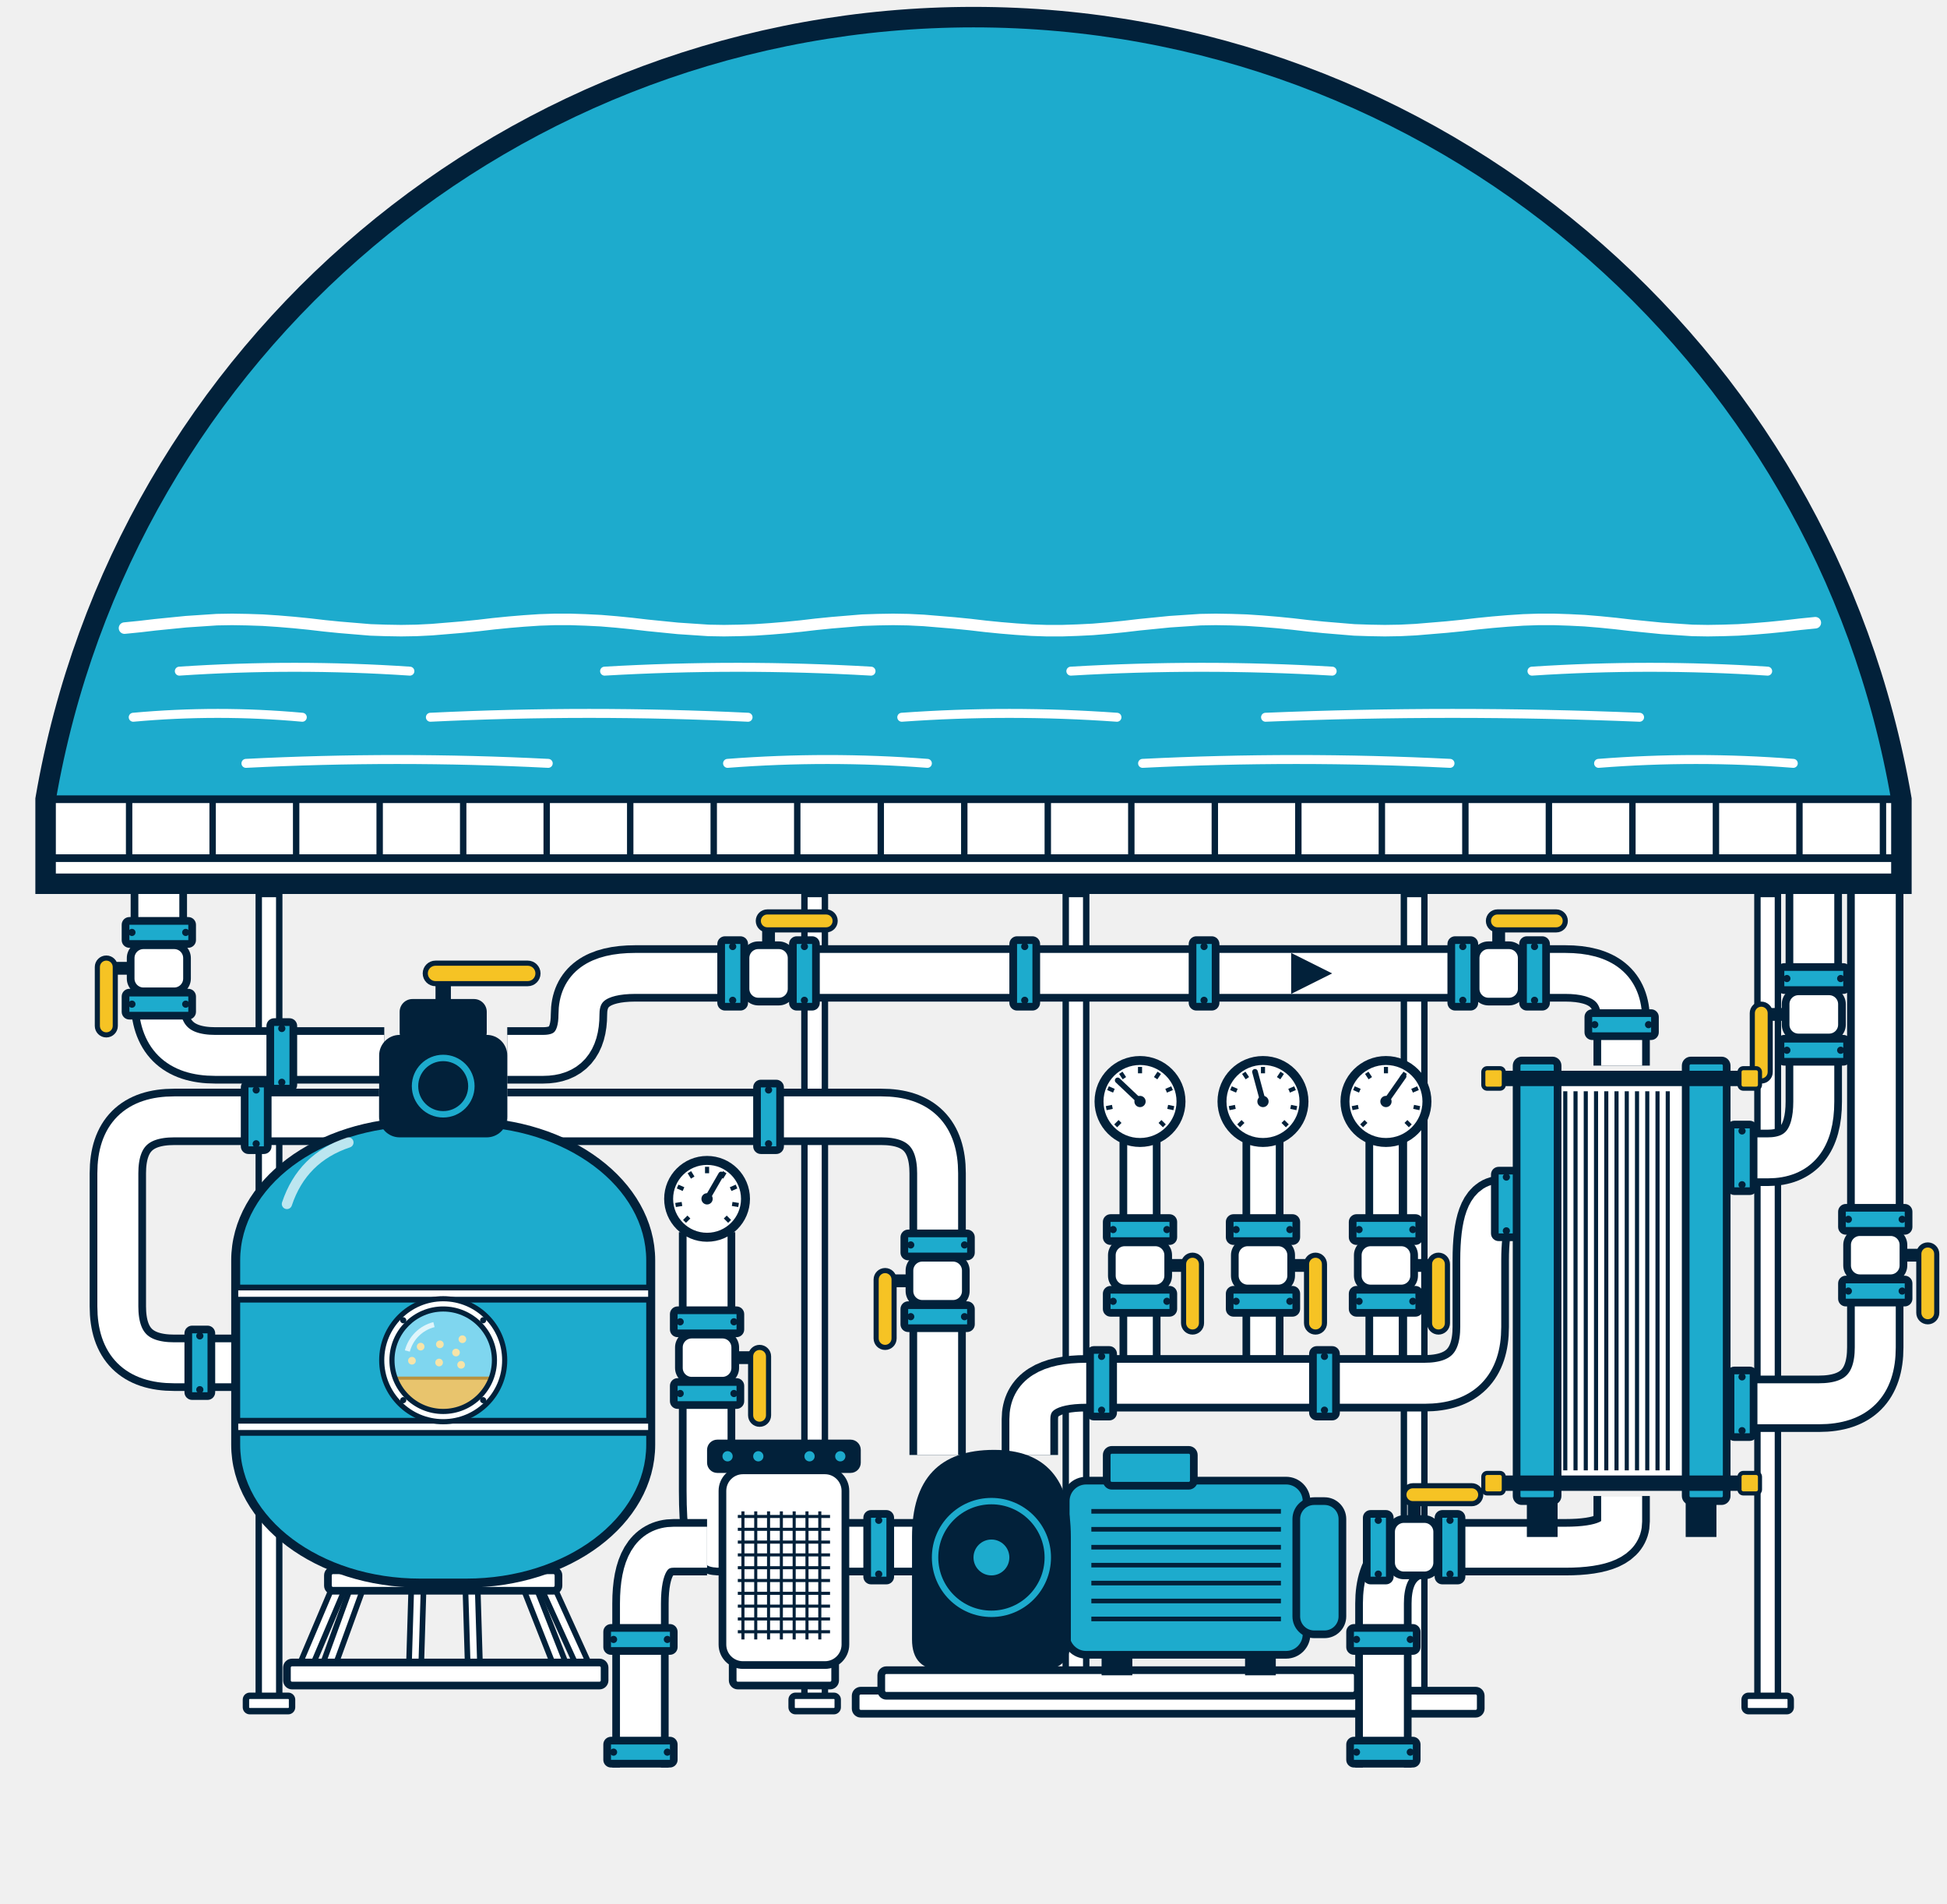
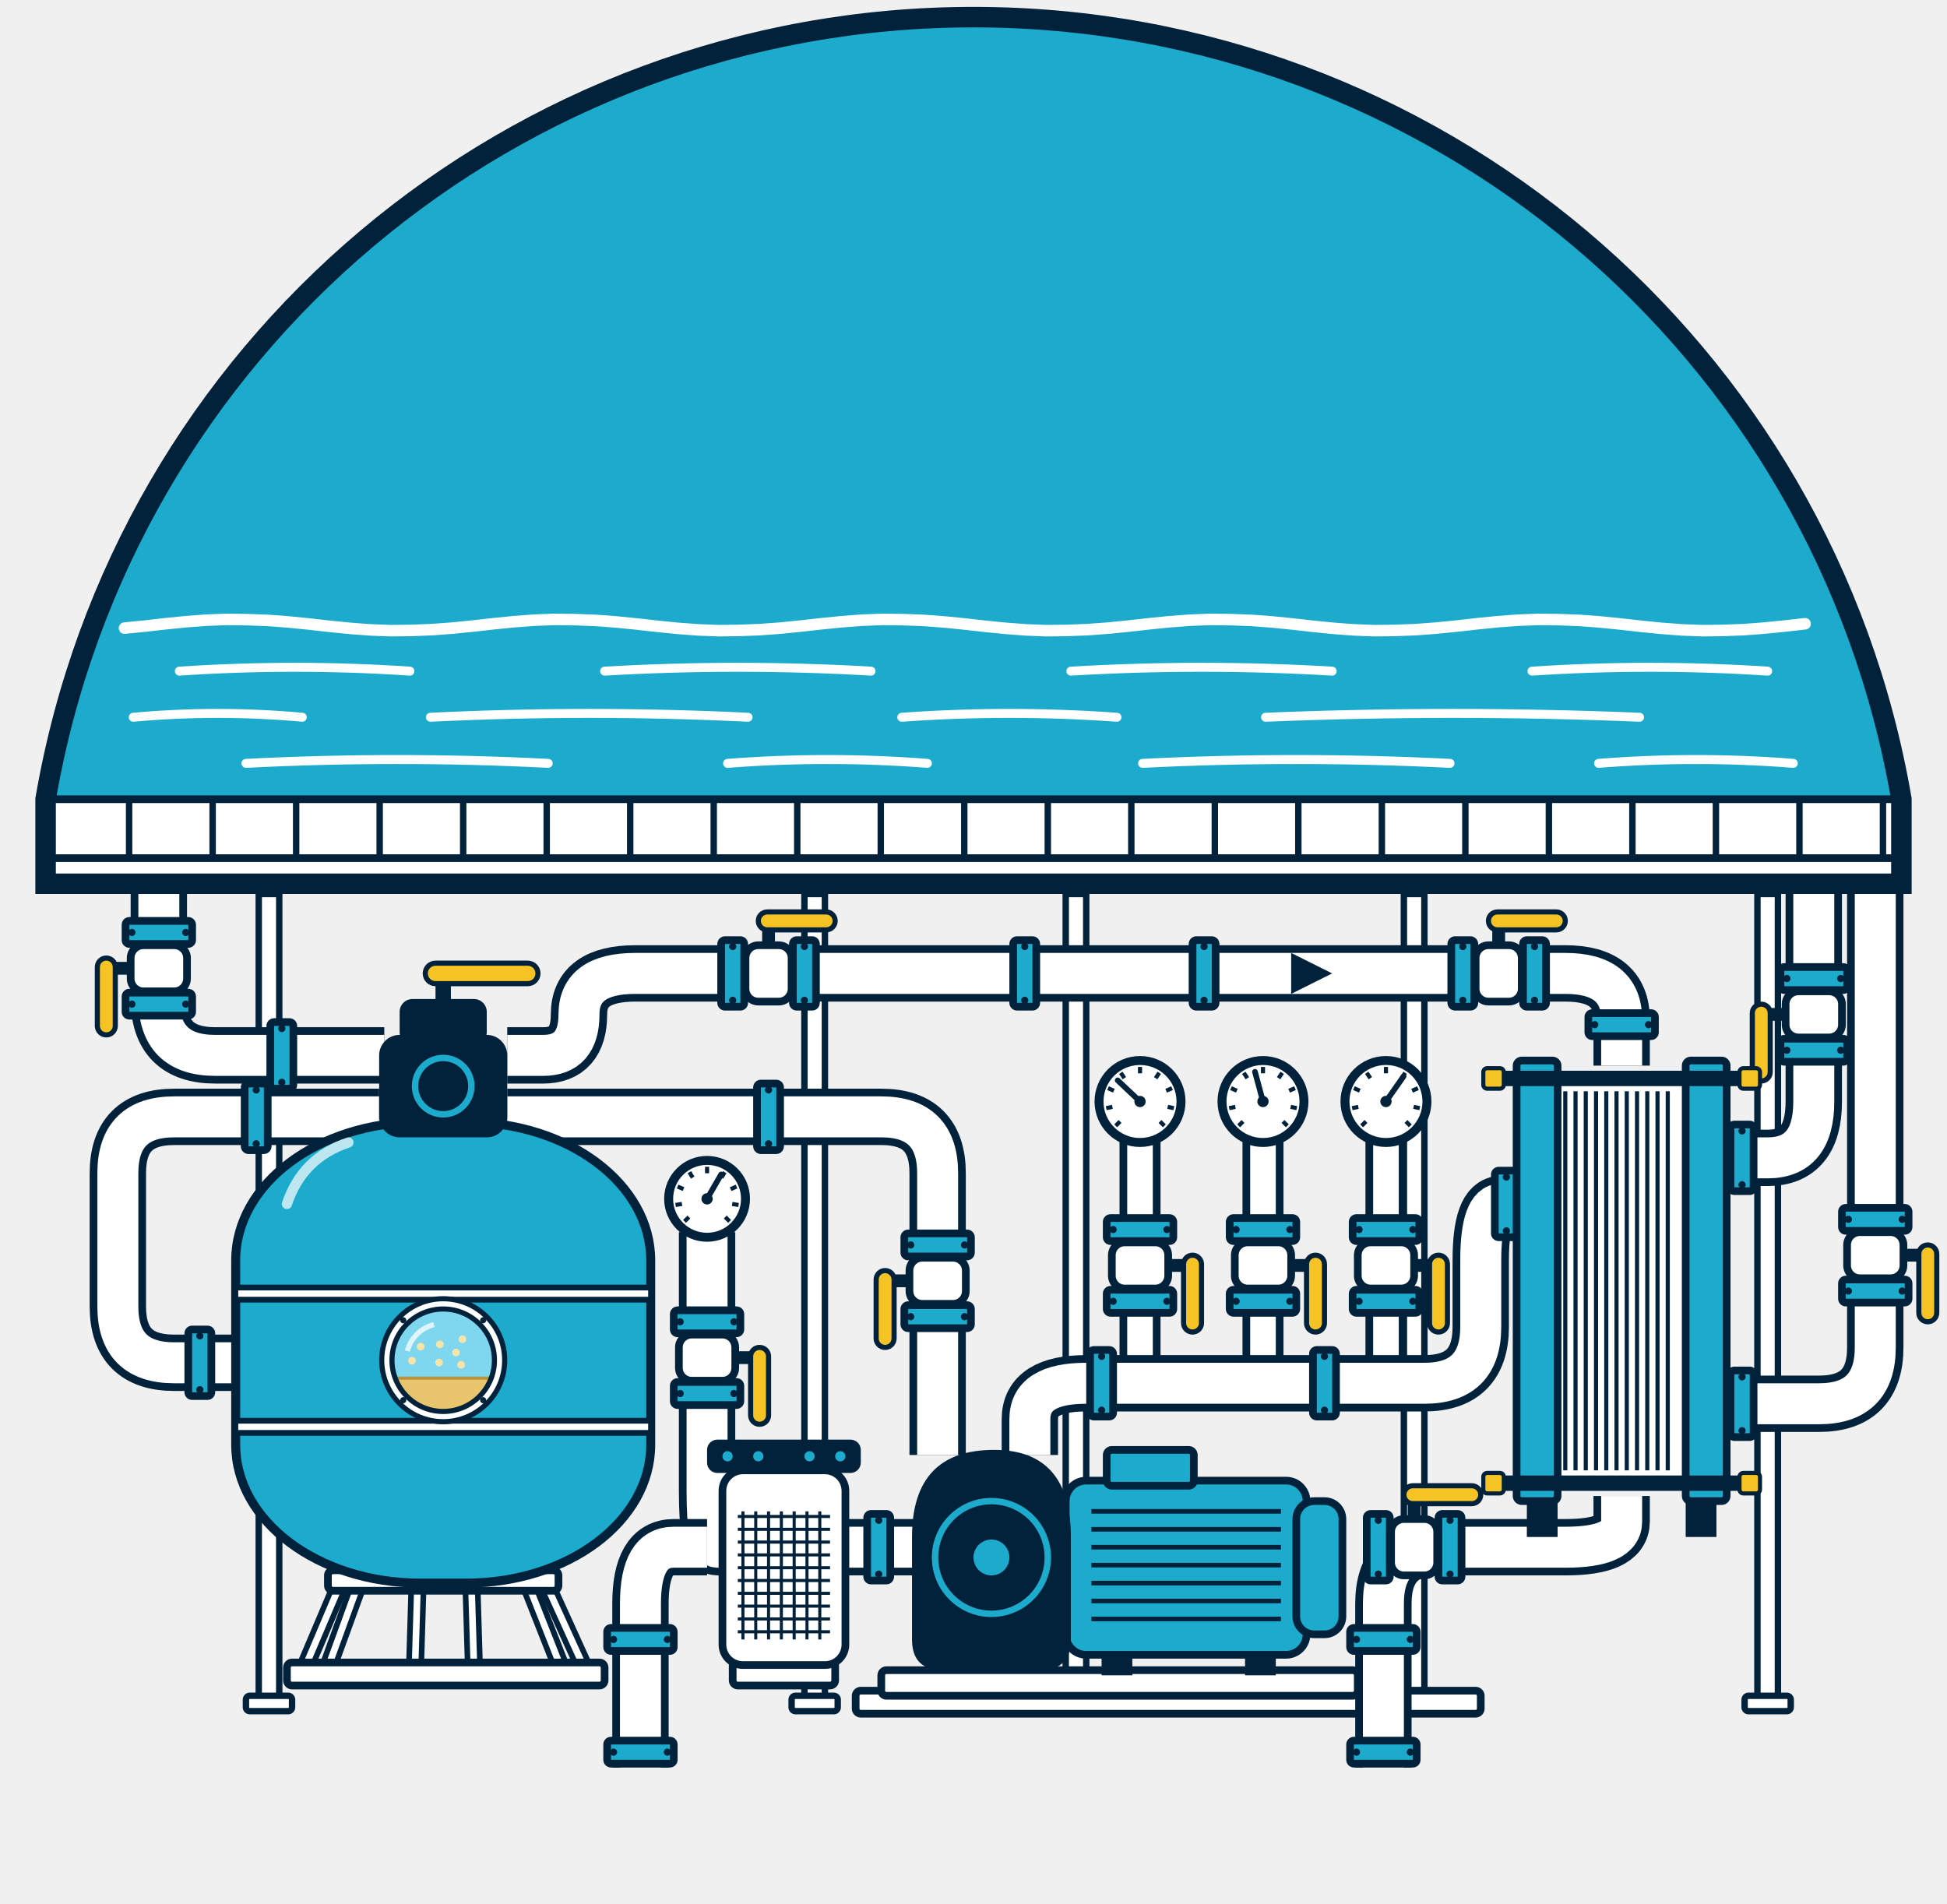
<svg xmlns="http://www.w3.org/2000/svg" width="760" height="743" viewBox="0 0 760 743">
  <defs>
+     <clipPath id="dome">
+       <circle cx="380" cy="374" r="362" />
+     </clipPath>
    <clipPath id="glass">
      <circle cx="173" cy="531" r="20" />
    </clipPath>
  </defs>
  <g id="upper">
    <path d="M 17.8,312 A 367.5 367.5 0 0 1 742.2,312 Z" fill="#1dabcd" />
-     <polyline points="48.6,245.2 54.6,244.6 60.6,243.9 66.6,243.3 72.6,242.7 78.6,242.3 84.6,241.9 90.6,241.8 96.6,241.9 102.6,242.1 108.6,242.5 114.6,243 120.6,243.6 126.6,244.3 132.6,244.9 138.6,245.4 144.6,245.9 150.6,246.1 156.6,246.2 162.6,246.1 168.6,245.8 174.6,245.3 180.6,244.8 186.6,244.2 192.6,243.5 198.6,242.9 204.6,242.4 210.6,242 216.6,241.8 222.6,241.8 228.6,242 234.6,242.3 240.6,242.8 246.6,243.4 252.6,244.1 258.6,244.7 264.6,245.3 270.6,245.7 276.6,246.1 282.6,246.2 288.6,246.1 294.6,245.9 300.6,245.5 306.6,245 312.6,244.4 318.6,243.7 324.6,243.1 330.6,242.6 336.6,242.1 342.6,241.9 348.6,241.8 354.6,241.9 360.6,242.2 366.6,242.7 372.6,243.2 378.6,243.8 384.6,244.5 390.6,245.1 396.6,245.6 402.6,246 408.6,246.2 414.6,246.2 420.6,246 426.6,245.7 432.6,245.2 438.6,244.6 444.6,243.9 450.6,243.3 456.6,242.7 462.6,242.3 468.6,241.9 474.6,241.8 480.6,241.9 486.6,242.1 492.6,242.5 498.6,243 504.6,243.6 510.6,244.3 516.6,244.9 522.6,245.4 528.6,245.9 534.6,246.1 540.6,246.2 546.6,246.1 552.6,245.8 558.6,245.3 564.6,244.8 570.6,244.2 576.6,243.5 582.6,242.9 588.6,242.4 594.6,242 600.6,241.8 606.6,241.8 612.6,242 618.6,242.3 624.6,242.8 630.6,243.4 636.6,244.1 642.6,244.7 648.6,245.3 654.6,245.7 660.6,246.1 666.6,246.2 672.6,246.1 678.6,245.9 684.6,245.5 690.6,245 696.6,244.4 702.6,243.7 708.6,243.1" fill="none" stroke="#ffffff" stroke-width="4.5" stroke-linecap="round" stroke-linejoin="round" />
-     <g stroke="#ffffff" stroke-width="3.5" stroke-linecap="round">
-       <path d="M 70,262 Q 115,259 160,262" />
-       <path d="M 236,262 Q 288,259 340,262" />
-       <path d="M 418,262 Q 469,259 520,262" />
-       <path d="M 598,262 Q 644,259 690,262" />
-       <path d="M 52,280 Q 85,277 118,280" />
-       <path d="M 168,280 Q 230,277 292,280" />
-       <path d="M 352,280 Q 394,277 436,280" />
-       <path d="M 494,280 Q 567,277 640,280" />
-       <path d="M 96,298 Q 155,295 214,298" />
-       <path d="M 284,298 Q 323,295 362,298" />
-       <path d="M 446,298 Q 506,295 566,298" />
-       <path d="M 624,298 Q 662,295 700,298" />
+     <g clip-path="url(#dome)">
+       <polyline points="48.6,245.2 56.6,244.4 64.6,243.5 72.6,242.7 80.6,242.1 88.6,241.8 96.6,241.9 104.6,242.2 112.6,242.8 120.6,243.6 128.6,244.5 136.6,245.3 144.6,245.9 152.6,246.2 160.6,246.1 168.6,245.8 176.6,245.2 184.6,244.4 192.6,243.5 200.6,242.7 208.6,242.1 216.6,241.8 224.6,241.9 232.6,242.2 240.6,242.8 248.6,243.6 256.6,244.5 264.6,245.3 272.6,245.9 280.6,246.2 288.6,246.1 296.6,245.8 304.6,245.2 312.6,244.4 320.6,243.5 328.6,242.7 336.6,242.1 344.6,241.8 352.6,241.9 360.6,242.2 368.6,242.8 376.6,243.6 384.6,244.5 392.6,245.3 400.6,245.9 408.6,246.2 416.6,246.1 424.6,245.8 432.6,245.2 440.6,244.4 448.6,243.5 456.6,242.7 464.6,242.1 472.6,241.8 480.6,241.9 488.6,242.2 496.6,242.8 504.6,243.6 512.6,244.5 520.6,245.3 528.6,245.9 536.6,246.2 544.6,246.1 552.6,245.8 560.6,245.2 568.6,244.4 576.6,243.5 584.6,242.7 592.6,242.1 600.6,241.8 608.6,241.9 616.6,242.2 624.6,242.8 632.6,243.6 640.6,244.5 648.6,245.3 656.6,245.9 664.6,246.2 672.6,246.1 680.6,245.8 688.6,245.2 696.6,244.4 704.6,243.5" fill="none" stroke="#ffffff" stroke-width="4.5" stroke-linecap="round" stroke-linejoin="round" />
+       <g stroke="#ffffff" stroke-width="3.5" stroke-linecap="round" fill="none">
+         <path d="M 70,262 Q 115,259 160,262" />
+         <path d="M 236,262 Q 288,259 340,262" />
+         <path d="M 418,262 Q 469,259 520,262" />
+         <path d="M 598,262 Q 644,259 690,262" />
+         <path d="M 52,280 Q 85,277 118,280" />
+         <path d="M 168,280 Q 230,277 292,280" />
+         <path d="M 352,280 Q 394,277 436,280" />
+         <path d="M 494,280 Q 567,277 640,280" />
+         <path d="M 96,298 Q 155,295 214,298" />
+         <path d="M 284,298 Q 323,295 362,298" />
+         <path d="M 446,298 Q 506,295 566,298" />
+         <path d="M 624,298 Q 662,295 700,298" />
+       </g>
    </g>
    <rect x="17.8" y="312" width="724.5" height="33" fill="#ffffff" />
    <path d="M 50.4,312 V 334 M 83,312 V 334 M 115.6,312 V 334 M 148.2,312 V 334 M 180.8,312 V 334 M 213.4,312 V 334 M 246,312 V 334 M 278.6,312 V 334 M 311.2,312 V 334 M 343.8,312 V 334 M 376.4,312 V 334 M 409,312 V 334 M 441.6,312 V 334 M 474.2,312 V 334 M 506.8,312 V 334 M 539.4,312 V 334 M 572,312 V 334 M 604.6,312 V 334 M 637.2,312 V 334 M 669.8,312 V 334 M 702.4,312 V 334 M 735,312 V 334" stroke="#02213a" stroke-width="2.5" />
    <path d="M 17.8,312 H 742.2 M 17.8,335 H 742.2" stroke="#02213a" stroke-width="3" />
    <path d="M 17.8,345 L 17.8,312 A 367.5 367.5 0 0 1 742.2,312 L 742.2,345 Z" fill="none" stroke="#02213a" stroke-width="8" stroke-linejoin="miter" />
  </g>
  <g id="structure">
    <rect x="101" y="349" width="8" height="315" fill="#ffffff" stroke="#02213a" stroke-width="2.5" />
    <rect x="96" y="662" width="18" height="6" rx="1.5" fill="#ffffff" stroke="#02213a" stroke-width="2.5" />
    <rect x="314" y="349" width="8" height="315" fill="#ffffff" stroke="#02213a" stroke-width="2.5" />
    <rect x="309" y="662" width="18" height="6" rx="1.5" fill="#ffffff" stroke="#02213a" stroke-width="2.5" />
    <rect x="416" y="349" width="8" height="315" fill="#ffffff" stroke="#02213a" stroke-width="2.5" />
    <rect x="411" y="662" width="18" height="6" rx="1.5" fill="#ffffff" stroke="#02213a" stroke-width="2.5" />
    <rect x="548" y="349" width="8" height="315" fill="#ffffff" stroke="#02213a" stroke-width="2.5" />
    <rect x="543" y="662" width="18" height="6" rx="1.5" fill="#ffffff" stroke="#02213a" stroke-width="2.5" />
    <rect x="686" y="349" width="8" height="315" fill="#ffffff" stroke="#02213a" stroke-width="2.5" />
    <rect x="681" y="662" width="18" height="6" rx="1.5" fill="#ffffff" stroke="#02213a" stroke-width="2.5" />
    <rect x="334" y="660" width="244" height="9" rx="2" fill="#ffffff" stroke="#02213a" stroke-width="3" />
  </g>
  <g id="plant" stroke-linejoin="round">
    <g id="pipework">
      <path d="M 445,540 L 445,444" fill="none" stroke="#02213a" stroke-width="16" />
      <path d="M 445,540 L 445,444" fill="none" stroke="#ffffff" stroke-width="10" />
      <path d="M 493,540 L 493,444" fill="none" stroke="#02213a" stroke-width="16" />
      <path d="M 493,540 L 493,444" fill="none" stroke="#ffffff" stroke-width="10" />
      <path d="M 541,540 L 541,444" fill="none" stroke="#02213a" stroke-width="16" />
      <path d="M 541,540 L 541,444" fill="none" stroke="#ffffff" stroke-width="10" />
      <path d="M 276,481 L 276,582 Q 276,604 280,604 L 284,604" fill="none" stroke="#02213a" stroke-width="22" />
      <path d="M 276,481 L 276,582 Q 276,604 280,604 L 284,604" fill="none" stroke="#ffffff" stroke-width="16" />
      <path d="M 250,690 L 250,626 Q 250,604 263,604 L 276,604" fill="none" stroke="#02213a" stroke-width="22" />
      <path d="M 250,690 L 250,626 Q 250,604 263,604 L 276,604" fill="none" stroke="#ffffff" stroke-width="16" />
      <path d="M 150,412 L 84,412 Q 62,412 62,390 L 62,349" fill="none" stroke="#02213a" stroke-width="22" />
      <path d="M 150,412 L 84,412 Q 62,412 62,390 L 62,349" fill="none" stroke="#ffffff" stroke-width="16" />
      <path d="M 148,436 L 68,436 Q 46,436 46,458 L 46,510 Q 46,532 68,532 L 94,532" fill="none" stroke="#02213a" stroke-width="22" />
      <path d="M 148,436 L 68,436 Q 46,436 46,458 L 46,510 Q 46,532 68,532 L 94,532" fill="none" stroke="#ffffff" stroke-width="16" />
      <path d="M 198,412 L 212,412 Q 226,412 226,396 L 226,396 Q 226,380 248,380 L 611,380 Q 633,380 633,398 L 633,416" fill="none" stroke="#02213a" stroke-width="22" />
      <path d="M 198,412 L 212,412 Q 226,412 226,396 L 226,396 Q 226,380 248,380 L 611,380 Q 633,380 633,398 L 633,416" fill="none" stroke="#ffffff" stroke-width="16" />
      <path d="M 198,436 L 344,436 Q 366,436 366,458 L 366,568" fill="none" stroke="#02213a" stroke-width="22" />
      <path d="M 198,436 L 344,436 Q 366,436 366,458 L 366,568" fill="none" stroke="#ffffff" stroke-width="16" />
      <path d="M 328,604 L 358,604" fill="none" stroke="#02213a" stroke-width="22" />
      <path d="M 328,604 L 358,604" fill="none" stroke="#ffffff" stroke-width="16" />
      <path d="M 402,568 L 402,554 Q 402,540 424,540 L 556,540 Q 578,540 578,518 L 578,492 Q 578,470 586,470 L 594,470" fill="none" stroke="#02213a" stroke-width="22" />
      <path d="M 402,568 L 402,554 Q 402,540 424,540 L 556,540 Q 578,540 578,518 L 578,492 Q 578,470 586,470 L 594,470" fill="none" stroke="#ffffff" stroke-width="16" />
      <path d="M 633,584 L 633,594 Q 633,604 611,604 L 562,604 Q 540,604 540,626 L 540,690" fill="none" stroke="#02213a" stroke-width="22" />
      <path d="M 633,584 L 633,594 Q 633,604 611,604 L 562,604 Q 540,604 540,626 L 540,690" fill="none" stroke="#ffffff" stroke-width="16" />
      <path d="M 672,452 L 690,452 Q 708,452 708,430 L 708,349" fill="none" stroke="#02213a" stroke-width="22" />
      <path d="M 672,452 L 690,452 Q 708,452 708,430 L 708,349" fill="none" stroke="#ffffff" stroke-width="16" />
      <path d="M 672,548 L 710,548 Q 732,548 732,526 L 732,349" fill="none" stroke="#02213a" stroke-width="22" />
      <path d="M 672,548 L 710,548 Q 732,548 732,526 L 732,349" fill="none" stroke="#ffffff" stroke-width="16" />
      <circle cx="276" cy="468" r="15" fill="#ffffff" stroke="#02213a" stroke-width="3.5" />
      <path d="M 268.9,475.1 L 267.2,476.8 M 266.2,470 L 263.7,470.4 M 266.8,464.2 L 264.5,463.2 M 270.4,459.7 L 269.1,457.6 M 276,458 L 276,455.5 M 281.6,459.7 L 282.9,457.6 M 285.2,464.2 L 287.5,463.2 M 285.8,470 L 288.3,470.4 M 283.1,475.1 L 284.8,476.8" stroke="#02213a" stroke-width="1.6" />
      <g transform="rotate(-60 276 468)">
        <path d="M 276,468 H 287" stroke="#02213a" stroke-width="2.2" stroke-linecap="round" />
      </g>
      <circle cx="276" cy="468" r="2.2" fill="#02213a" />
      <circle cx="445" cy="430" r="16" fill="#ffffff" stroke="#02213a" stroke-width="3.5" />
      <path d="M 437.2,437.8 L 435.5,439.5 M 434.2,432.1 L 431.8,432.6 M 434.8,425.8 L 432.5,424.8 M 438.9,420.9 L 437.5,418.8 M 445,419 L 445,416.5 M 451.1,420.9 L 452.5,418.8 M 455.2,425.8 L 457.5,424.8 M 455.8,432.1 L 458.2,432.6 M 452.8,437.8 L 454.5,439.5" stroke="#02213a" stroke-width="1.6" />
      <g transform="rotate(-136.6 445 430)">
        <path d="M 445,430 H 457" stroke="#02213a" stroke-width="2.2" stroke-linecap="round" />
      </g>
      <circle cx="445" cy="430" r="2.2" fill="#02213a" />
      <circle cx="493" cy="430" r="16" fill="#ffffff" stroke="#02213a" stroke-width="3.5" />
      <path d="M 485.2,437.8 L 483.5,439.5 M 482.2,432.1 L 479.8,432.6 M 482.8,425.8 L 480.5,424.8 M 486.9,420.9 L 485.5,418.8 M 493,419 L 493,416.5 M 499.1,420.9 L 500.5,418.8 M 503.2,425.8 L 505.5,424.8 M 503.8,432.1 L 506.2,432.6 M 500.8,437.8 L 502.5,439.5" stroke="#02213a" stroke-width="1.6" />
      <g transform="rotate(-105.1 493 430)">
        <path d="M 493,430 H 505" stroke="#02213a" stroke-width="2.2" stroke-linecap="round" />
      </g>
      <circle cx="493" cy="430" r="2.2" fill="#02213a" />
      <circle cx="541" cy="430" r="16" fill="#ffffff" stroke="#02213a" stroke-width="3.5" />
      <path d="M 533.2,437.8 L 531.5,439.5 M 530.2,432.1 L 527.8,432.6 M 530.8,425.8 L 528.5,424.8 M 534.9,420.9 L 533.5,418.8 M 541,419 L 541,416.5 M 547.1,420.9 L 548.5,418.8 M 551.2,425.8 L 553.5,424.8 M 551.8,432.1 L 554.2,432.6 M 548.8,437.8 L 550.5,439.5" stroke="#02213a" stroke-width="1.6" />
      <g transform="rotate(-55 541 430)">
        <path d="M 541,430 H 553" stroke="#02213a" stroke-width="2.2" stroke-linecap="round" />
      </g>
      <circle cx="541" cy="430" r="2.2" fill="#02213a" />
      <rect x="432" y="475.5" width="26" height="9" rx="1.5" fill="#1dabcd" stroke="#02213a" stroke-width="3" />
      <circle cx="434.5" cy="480" r="1.4" fill="#02213a" />
      <circle cx="455.5" cy="480" r="1.4" fill="#02213a" />
      <rect x="432" y="503.5" width="26" height="9" rx="1.5" fill="#1dabcd" stroke="#02213a" stroke-width="3" />
      <circle cx="434.5" cy="508" r="1.4" fill="#02213a" />
      <circle cx="455.5" cy="508" r="1.4" fill="#02213a" />
      <rect x="434" y="485" width="22" height="18" rx="5" fill="#ffffff" stroke="#02213a" stroke-width="3" />
      <rect x="455" y="491.5" width="9" height="5" fill="#02213a" />
      <rect x="462" y="490" width="7" height="30" rx="3.5" fill="#f6c324" stroke="#02213a" stroke-width="2" />
      <rect x="480" y="475.5" width="26" height="9" rx="1.5" fill="#1dabcd" stroke="#02213a" stroke-width="3" />
      <circle cx="482.5" cy="480" r="1.4" fill="#02213a" />
      <circle cx="503.5" cy="480" r="1.4" fill="#02213a" />
      <rect x="480" y="503.5" width="26" height="9" rx="1.5" fill="#1dabcd" stroke="#02213a" stroke-width="3" />
      <circle cx="482.5" cy="508" r="1.4" fill="#02213a" />
      <circle cx="503.5" cy="508" r="1.4" fill="#02213a" />
      <rect x="482" y="485" width="22" height="18" rx="5" fill="#ffffff" stroke="#02213a" stroke-width="3" />
      <rect x="503" y="491.5" width="9" height="5" fill="#02213a" />
      <rect x="510" y="490" width="7" height="30" rx="3.5" fill="#f6c324" stroke="#02213a" stroke-width="2" />
      <rect x="528" y="475.5" width="26" height="9" rx="1.5" fill="#1dabcd" stroke="#02213a" stroke-width="3" />
      <circle cx="530.5" cy="480" r="1.4" fill="#02213a" />
      <circle cx="551.5" cy="480" r="1.4" fill="#02213a" />
      <rect x="528" y="503.5" width="26" height="9" rx="1.5" fill="#1dabcd" stroke="#02213a" stroke-width="3" />
      <circle cx="530.5" cy="508" r="1.4" fill="#02213a" />
      <circle cx="551.5" cy="508" r="1.4" fill="#02213a" />
      <rect x="530" y="485" width="22" height="18" rx="5" fill="#ffffff" stroke="#02213a" stroke-width="3" />
      <rect x="551" y="491.5" width="9" height="5" fill="#02213a" />
      <rect x="558" y="490" width="7" height="30" rx="3.5" fill="#f6c324" stroke="#02213a" stroke-width="2" />
      <rect x="105.5" y="399" width="9" height="26" rx="1.5" fill="#1dabcd" stroke="#02213a" stroke-width="3" />
      <circle cx="110" cy="401.5" r="1.4" fill="#02213a" />
      <circle cx="110" cy="422.5" r="1.4" fill="#02213a" />
      <rect x="73.5" y="519" width="9" height="26" rx="1.5" fill="#1dabcd" stroke="#02213a" stroke-width="3" />
      <circle cx="78" cy="521.5" r="1.4" fill="#02213a" />
      <circle cx="78" cy="542.5" r="1.4" fill="#02213a" />
      <rect x="95.5" y="423" width="9" height="26" rx="1.5" fill="#1dabcd" stroke="#02213a" stroke-width="3" />
      <circle cx="100" cy="425.5" r="1.4" fill="#02213a" />
      <circle cx="100" cy="446.5" r="1.4" fill="#02213a" />
      <rect x="295.5" y="423" width="9" height="26" rx="1.5" fill="#1dabcd" stroke="#02213a" stroke-width="3" />
      <circle cx="300" cy="425.5" r="1.4" fill="#02213a" />
      <circle cx="300" cy="446.5" r="1.4" fill="#02213a" />
      <rect x="395.5" y="367" width="9" height="26" rx="1.5" fill="#1dabcd" stroke="#02213a" stroke-width="3" />
      <circle cx="400" cy="369.5" r="1.4" fill="#02213a" />
      <circle cx="400" cy="390.5" r="1.4" fill="#02213a" />
      <rect x="465.5" y="367" width="9" height="26" rx="1.5" fill="#1dabcd" stroke="#02213a" stroke-width="3" />
      <circle cx="470" cy="369.5" r="1.4" fill="#02213a" />
      <circle cx="470" cy="390.5" r="1.4" fill="#02213a" />
      <rect x="237" y="635.5" width="26" height="9" rx="1.5" fill="#1dabcd" stroke="#02213a" stroke-width="3" />
      <circle cx="239.5" cy="640" r="1.4" fill="#02213a" />
      <circle cx="260.5" cy="640" r="1.4" fill="#02213a" />
      <rect x="237" y="679.5" width="26" height="9" rx="1.5" fill="#1dabcd" stroke="#02213a" stroke-width="3" />
      <circle cx="239.5" cy="684" r="1.4" fill="#02213a" />
      <circle cx="260.5" cy="684" r="1.4" fill="#02213a" />
      <rect x="527" y="679.5" width="26" height="9" rx="1.5" fill="#1dabcd" stroke="#02213a" stroke-width="3" />
      <circle cx="529.5" cy="684" r="1.4" fill="#02213a" />
      <circle cx="550.5" cy="684" r="1.4" fill="#02213a" />
      <rect x="338.5" y="591" width="9" height="26" rx="1.5" fill="#1dabcd" stroke="#02213a" stroke-width="3" />
      <circle cx="343" cy="593.5" r="1.4" fill="#02213a" />
      <circle cx="343" cy="614.5" r="1.4" fill="#02213a" />
      <rect x="425.5" y="527" width="9" height="26" rx="1.5" fill="#1dabcd" stroke="#02213a" stroke-width="3" />
      <circle cx="430" cy="529.5" r="1.4" fill="#02213a" />
      <circle cx="430" cy="550.5" r="1.4" fill="#02213a" />
      <rect x="512.5" y="527" width="9" height="26" rx="1.5" fill="#1dabcd" stroke="#02213a" stroke-width="3" />
      <circle cx="517" cy="529.5" r="1.4" fill="#02213a" />
      <circle cx="517" cy="550.5" r="1.4" fill="#02213a" />
      <rect x="583.5" y="457" width="9" height="26" rx="1.5" fill="#1dabcd" stroke="#02213a" stroke-width="3" />
      <circle cx="588" cy="459.5" r="1.4" fill="#02213a" />
      <circle cx="588" cy="480.5" r="1.4" fill="#02213a" />
      <rect x="620" y="395.5" width="26" height="9" rx="1.5" fill="#1dabcd" stroke="#02213a" stroke-width="3" />
      <circle cx="622.5" cy="400" r="1.4" fill="#02213a" />
      <circle cx="643.5" cy="400" r="1.4" fill="#02213a" />
      <rect x="675.5" y="439" width="9" height="26" rx="1.5" fill="#1dabcd" stroke="#02213a" stroke-width="3" />
      <circle cx="680" cy="441.5" r="1.4" fill="#02213a" />
      <circle cx="680" cy="462.5" r="1.4" fill="#02213a" />
      <rect x="675.5" y="535" width="9" height="26" rx="1.5" fill="#1dabcd" stroke="#02213a" stroke-width="3" />
      <circle cx="680" cy="537.5" r="1.4" fill="#02213a" />
      <circle cx="680" cy="558.5" r="1.4" fill="#02213a" />
      <rect x="527" y="635.5" width="26" height="9" rx="1.5" fill="#1dabcd" stroke="#02213a" stroke-width="3" />
      <circle cx="529.5" cy="640" r="1.4" fill="#02213a" />
      <circle cx="550.5" cy="640" r="1.4" fill="#02213a" />
      <path d="M 504,372 L 520,380 L 504,388 Z" fill="#02213a" />
      <rect x="49" y="359.5" width="26" height="9" rx="1.5" fill="#1dabcd" stroke="#02213a" stroke-width="3" />
      <circle cx="51.5" cy="364" r="1.4" fill="#02213a" />
      <circle cx="72.5" cy="364" r="1.4" fill="#02213a" />
      <rect x="49" y="387.5" width="26" height="9" rx="1.5" fill="#1dabcd" stroke="#02213a" stroke-width="3" />
      <circle cx="51.5" cy="392" r="1.4" fill="#02213a" />
      <circle cx="72.5" cy="392" r="1.4" fill="#02213a" />
      <rect x="51" y="369" width="22" height="18" rx="5" fill="#ffffff" stroke="#02213a" stroke-width="3" />
      <rect x="43" y="375.5" width="9" height="5" fill="#02213a" />
      <rect x="38" y="374" width="7" height="30" rx="3.5" fill="#f6c324" stroke="#02213a" stroke-width="2" />
      <rect x="353" y="481.5" width="26" height="9" rx="1.5" fill="#1dabcd" stroke="#02213a" stroke-width="3" />
      <circle cx="355.5" cy="486" r="1.4" fill="#02213a" />
      <circle cx="376.5" cy="486" r="1.4" fill="#02213a" />
      <rect x="353" y="509.5" width="26" height="9" rx="1.5" fill="#1dabcd" stroke="#02213a" stroke-width="3" />
      <circle cx="355.5" cy="514" r="1.4" fill="#02213a" />
      <circle cx="376.5" cy="514" r="1.4" fill="#02213a" />
      <rect x="355" y="491" width="22" height="18" rx="5" fill="#ffffff" stroke="#02213a" stroke-width="3" />
      <rect x="347" y="497.5" width="9" height="5" fill="#02213a" />
      <rect x="342" y="496" width="7" height="30" rx="3.5" fill="#f6c324" stroke="#02213a" stroke-width="2" />
      <rect x="263" y="511.5" width="26" height="9" rx="1.5" fill="#1dabcd" stroke="#02213a" stroke-width="3" />
      <circle cx="265.5" cy="516" r="1.4" fill="#02213a" />
      <circle cx="286.5" cy="516" r="1.4" fill="#02213a" />
      <rect x="263" y="539.5" width="26" height="9" rx="1.5" fill="#1dabcd" stroke="#02213a" stroke-width="3" />
      <circle cx="265.5" cy="544" r="1.4" fill="#02213a" />
      <circle cx="286.5" cy="544" r="1.4" fill="#02213a" />
      <rect x="265" y="521" width="22" height="18" rx="5" fill="#ffffff" stroke="#02213a" stroke-width="3" />
      <rect x="286" y="527.5" width="9" height="5" fill="#02213a" />
      <rect x="293" y="526" width="7" height="30" rx="3.5" fill="#f6c324" stroke="#02213a" stroke-width="2" />
      <rect x="281.5" y="367" width="9" height="26" rx="1.5" fill="#1dabcd" stroke="#02213a" stroke-width="3" />
      <circle cx="286" cy="369.5" r="1.4" fill="#02213a" />
      <circle cx="286" cy="390.5" r="1.4" fill="#02213a" />
      <rect x="309.5" y="367" width="9" height="26" rx="1.5" fill="#1dabcd" stroke="#02213a" stroke-width="3" />
      <circle cx="314" cy="369.5" r="1.4" fill="#02213a" />
      <circle cx="314" cy="390.5" r="1.4" fill="#02213a" />
      <rect x="291" y="369" width="18" height="22" rx="5" fill="#ffffff" stroke="#02213a" stroke-width="3" />
      <rect x="297.5" y="361" width="5" height="9" fill="#02213a" />
      <rect x="296" y="356" width="30" height="7" rx="3.5" fill="#f6c324" stroke="#02213a" stroke-width="2" />
      <rect x="566.5" y="367" width="9" height="26" rx="1.5" fill="#1dabcd" stroke="#02213a" stroke-width="3" />
      <circle cx="571" cy="369.5" r="1.4" fill="#02213a" />
      <circle cx="571" cy="390.5" r="1.4" fill="#02213a" />
      <rect x="594.5" y="367" width="9" height="26" rx="1.5" fill="#1dabcd" stroke="#02213a" stroke-width="3" />
      <circle cx="599" cy="369.5" r="1.4" fill="#02213a" />
      <circle cx="599" cy="390.5" r="1.4" fill="#02213a" />
      <rect x="576" y="369" width="18" height="22" rx="5" fill="#ffffff" stroke="#02213a" stroke-width="3" />
      <rect x="582.5" y="361" width="5" height="9" fill="#02213a" />
      <rect x="581" y="356" width="30" height="7" rx="3.5" fill="#f6c324" stroke="#02213a" stroke-width="2" />
      <rect x="533.5" y="591" width="9" height="26" rx="1.5" fill="#1dabcd" stroke="#02213a" stroke-width="3" />
      <circle cx="538" cy="593.5" r="1.4" fill="#02213a" />
      <circle cx="538" cy="614.5" r="1.4" fill="#02213a" />
      <rect x="561.5" y="591" width="9" height="26" rx="1.5" fill="#1dabcd" stroke="#02213a" stroke-width="3" />
      <circle cx="566" cy="593.5" r="1.4" fill="#02213a" />
      <circle cx="566" cy="614.5" r="1.4" fill="#02213a" />
      <rect x="543" y="593" width="18" height="22" rx="5" fill="#ffffff" stroke="#02213a" stroke-width="3" />
      <rect x="549.5" y="585" width="5" height="9" fill="#02213a" />
      <rect x="548" y="580" width="30" height="7" rx="3.5" fill="#f6c324" stroke="#02213a" stroke-width="2" />
      <rect x="695" y="377.5" width="26" height="9" rx="1.5" fill="#1dabcd" stroke="#02213a" stroke-width="3" />
      <circle cx="697.5" cy="382" r="1.4" fill="#02213a" />
      <circle cx="718.5" cy="382" r="1.4" fill="#02213a" />
      <rect x="695" y="405.5" width="26" height="9" rx="1.5" fill="#1dabcd" stroke="#02213a" stroke-width="3" />
      <circle cx="697.5" cy="410" r="1.4" fill="#02213a" />
      <circle cx="718.5" cy="410" r="1.4" fill="#02213a" />
      <rect x="697" y="387" width="22" height="18" rx="5" fill="#ffffff" stroke="#02213a" stroke-width="3" />
      <rect x="689" y="393.5" width="9" height="5" fill="#02213a" />
      <rect x="684" y="392" width="7" height="30" rx="3.5" fill="#f6c324" stroke="#02213a" stroke-width="2" />
      <rect x="719" y="471.5" width="26" height="9" rx="1.5" fill="#1dabcd" stroke="#02213a" stroke-width="3" />
      <circle cx="721.5" cy="476" r="1.4" fill="#02213a" />
      <circle cx="742.5" cy="476" r="1.4" fill="#02213a" />
      <rect x="719" y="499.5" width="26" height="9" rx="1.5" fill="#1dabcd" stroke="#02213a" stroke-width="3" />
      <circle cx="721.5" cy="504" r="1.4" fill="#02213a" />
      <circle cx="742.5" cy="504" r="1.4" fill="#02213a" />
      <rect x="721" y="481" width="22" height="18" rx="5" fill="#ffffff" stroke="#02213a" stroke-width="3" />
      <rect x="742" y="487.5" width="9" height="5" fill="#02213a" />
      <rect x="749" y="486" width="7" height="30" rx="3.5" fill="#f6c324" stroke="#02213a" stroke-width="2" />
    </g>
    <g id="filter">
      <g stroke-linecap="round">
        <path d="M 133,618 L 119,651" stroke="#02213a" stroke-width="7" />
        <path d="M 140,618 L 128,651" stroke="#02213a" stroke-width="7" />
        <path d="M 163,618 L 162,651" stroke="#02213a" stroke-width="7" />
        <path d="M 184,618 L 185,651" stroke="#02213a" stroke-width="7" />
        <path d="M 206,618 L 219,651" stroke="#02213a" stroke-width="7" />
        <path d="M 213,618 L 228,651" stroke="#02213a" stroke-width="7" />
        <path d="M 133,618 L 119,651" stroke="#ffffff" stroke-width="2.6" />
        <path d="M 140,618 L 128,651" stroke="#ffffff" stroke-width="2.6" />
        <path d="M 163,618 L 162,651" stroke="#ffffff" stroke-width="2.6" />
        <path d="M 184,618 L 185,651" stroke="#ffffff" stroke-width="2.6" />
        <path d="M 206,618 L 219,651" stroke="#ffffff" stroke-width="2.6" />
        <path d="M 213,618 L 228,651" stroke="#ffffff" stroke-width="2.6" />
      </g>
      <rect x="128" y="613" width="90" height="8" rx="2" fill="#ffffff" stroke="#02213a" stroke-width="3" />
      <rect x="112" y="649" width="124" height="9" rx="2" fill="#ffffff" stroke="#02213a" stroke-width="3" />
      <rect x="92" y="438" width="162" height="180" rx="72" ry="54" fill="#1dabcd" stroke="#02213a" stroke-width="3.5" />
      <path d="M 93,505 H 253 M 93,557 H 253" stroke="#02213a" stroke-width="7" />
      <path d="M 93,505 H 253 M 93,557 H 253" stroke="#ffffff" stroke-width="2.5" />
      <path d="M 112,470 Q 118,452 136,446" fill="none" stroke="#ffffff" stroke-width="4" stroke-linecap="round" opacity="0.7" />
      <rect x="148" y="404" width="50" height="40" rx="8" fill="#02213a" />
      <rect x="156" y="390" width="34" height="18" rx="5" fill="#02213a" />
      <rect x="162" y="413" width="22" height="22" rx="11" fill="none" stroke="#1dabcd" stroke-width="2.5" />
      <rect x="170" y="382" width="6" height="10" fill="#02213a" />
      <rect x="166" y="376" width="44" height="8" rx="4" fill="#f6c324" stroke="#02213a" stroke-width="2" />
      <circle cx="173" cy="531" r="24" fill="#ffffff" stroke="#02213a" stroke-width="2" />
      <circle cx="188.6" cy="546.6" r="1.2" fill="#02213a" />
      <circle cx="157.4" cy="546.6" r="1.2" fill="#02213a" />
      <circle cx="157.4" cy="515.4" r="1.2" fill="#02213a" />
      <circle cx="188.6" cy="515.4" r="1.2" fill="#02213a" />
      <circle cx="173" cy="531" r="20" fill="#7fd6ef" />
      <g clip-path="url(#glass)">
        <path d="M 153,538 L 193,538 V 551 H 153 Z" fill="#e8c46d" />
        <path d="M 153,538 L 193,538" stroke="#b8923e" stroke-width="1.2" />
        <circle cx="178" cy="528" r="1.5" fill="#f6e4a8" />
        <circle cx="180" cy="532.8" r="1.5" fill="#f6e4a8" />
        <circle cx="171.4" cy="531.9" r="1.5" fill="#f6e4a8" />
        <circle cx="160.8" cy="531.2" r="1.5" fill="#f6e4a8" />
        <circle cx="164.2" cy="525.7" r="1.5" fill="#f6e4a8" />
        <circle cx="171.7" cy="524.8" r="1.5" fill="#f6e4a8" />
        <circle cx="180.5" cy="522.8" r="1.5" fill="#f6e4a8" />
        <path d="M 159,527.4 A 14.4 14.4 0 0 1 169.4,517.1" fill="none" stroke="rgba(255,255,255,0.75)" stroke-width="2" />
      </g>
      <circle cx="173" cy="531" r="20" fill="none" stroke="#02213a" stroke-width="2" />
    </g>
    <g id="strainer">
      <rect x="286" y="648" width="40" height="10" rx="2" fill="#ffffff" stroke="#02213a" stroke-width="3" />
      <rect x="282" y="574" width="48" height="76" rx="8" fill="#ffffff" stroke="#02213a" stroke-width="3" />
      <path d="M 290,590 V 640 M 295,590 V 640 M 300,590 V 640 M 305,590 V 640 M 310,590 V 640 M 315,590 V 640 M 320,590 V 640 M 288,592 H 324 M 288,597 H 324 M 288,602 H 324 M 288,607 H 324 M 288,612 H 324 M 288,617 H 324 M 288,622 H 324 M 288,627 H 324 M 288,632 H 324 M 288,637 H 324" stroke="#02213a" stroke-width="1.2" />
      <rect x="276" y="562" width="60" height="13" rx="4" fill="#02213a" />
      <circle cx="284" cy="568.5" r="2" fill="#1dabcd" />
      <circle cx="296" cy="568.5" r="2" fill="#1dabcd" />
      <circle cx="316" cy="568.5" r="2" fill="#1dabcd" />
      <circle cx="328" cy="568.5" r="2" fill="#1dabcd" />
    </g>
    <g id="pump">
      <rect x="344" y="652" width="186" height="10" rx="2" fill="#ffffff" stroke="#02213a" stroke-width="3" />
      <rect x="430" y="644" width="12" height="10" fill="#02213a" />
      <rect x="486" y="644" width="12" height="10" fill="#02213a" />
      <rect x="416" y="578" width="94" height="68" rx="8" fill="#1dabcd" stroke="#02213a" stroke-width="3" />
      <path d="M 426,590 H 500 M 426,597 H 500 M 426,604 H 500 M 426,611 H 500 M 426,618 H 500 M 426,625 H 500 M 426,632 H 500" stroke="#02213a" stroke-width="1.8" />
      <rect x="506" y="586" width="18" height="52" rx="7" fill="#1dabcd" stroke="#02213a" stroke-width="3" />
      <rect x="432" y="566" width="34" height="14" rx="2" fill="#1dabcd" stroke="#02213a" stroke-width="3" />
      <path d="M 356,640 V 600 Q 356,566 388,566 Q 418,566 418,600 V 640 Q 418,652 406,652 H 368 Q 356,652 356,640 Z" fill="#02213a" />
      <circle cx="387" cy="608" r="22" fill="none" stroke="#1dabcd" stroke-width="2.5" />
      <circle cx="387" cy="608" r="7" fill="#1dabcd" />
    </g>
    <g id="heat-exchanger">
      <rect x="606" y="422" width="54" height="156" fill="#ffffff" stroke="#02213a" stroke-width="3" />
      <path d="M 611,426 V 574 M 615,426 V 574 M 619,426 V 574 M 623,426 V 574 M 627,426 V 574 M 631,426 V 574 M 635,426 V 574 M 639,426 V 574 M 643,426 V 574 M 647,426 V 574 M 651,426 V 574" stroke="#02213a" stroke-width="1.6" />
      <rect x="592" y="414" width="16" height="172" rx="2" fill="#1dabcd" stroke="#02213a" stroke-width="3" />
      <rect x="658" y="414" width="16" height="172" rx="2" fill="#1dabcd" stroke="#02213a" stroke-width="3" />
      <rect x="586" y="418" width="94" height="6" rx="2" fill="#02213a" />
      <rect x="586" y="576" width="94" height="6" rx="2" fill="#02213a" />
      <rect x="579" y="417" width="8" height="8" rx="1.5" fill="#f6c324" stroke="#02213a" stroke-width="1.6" />
      <rect x="679" y="417" width="8" height="8" rx="1.5" fill="#f6c324" stroke="#02213a" stroke-width="1.6" />
      <rect x="579" y="575" width="8" height="8" rx="1.5" fill="#f6c324" stroke="#02213a" stroke-width="1.6" />
      <rect x="679" y="575" width="8" height="8" rx="1.5" fill="#f6c324" stroke="#02213a" stroke-width="1.6" />
      <rect x="596" y="586" width="12" height="14" fill="#02213a" />
      <rect x="658" y="586" width="12" height="14" fill="#02213a" />
    </g>
  </g>
</svg>
